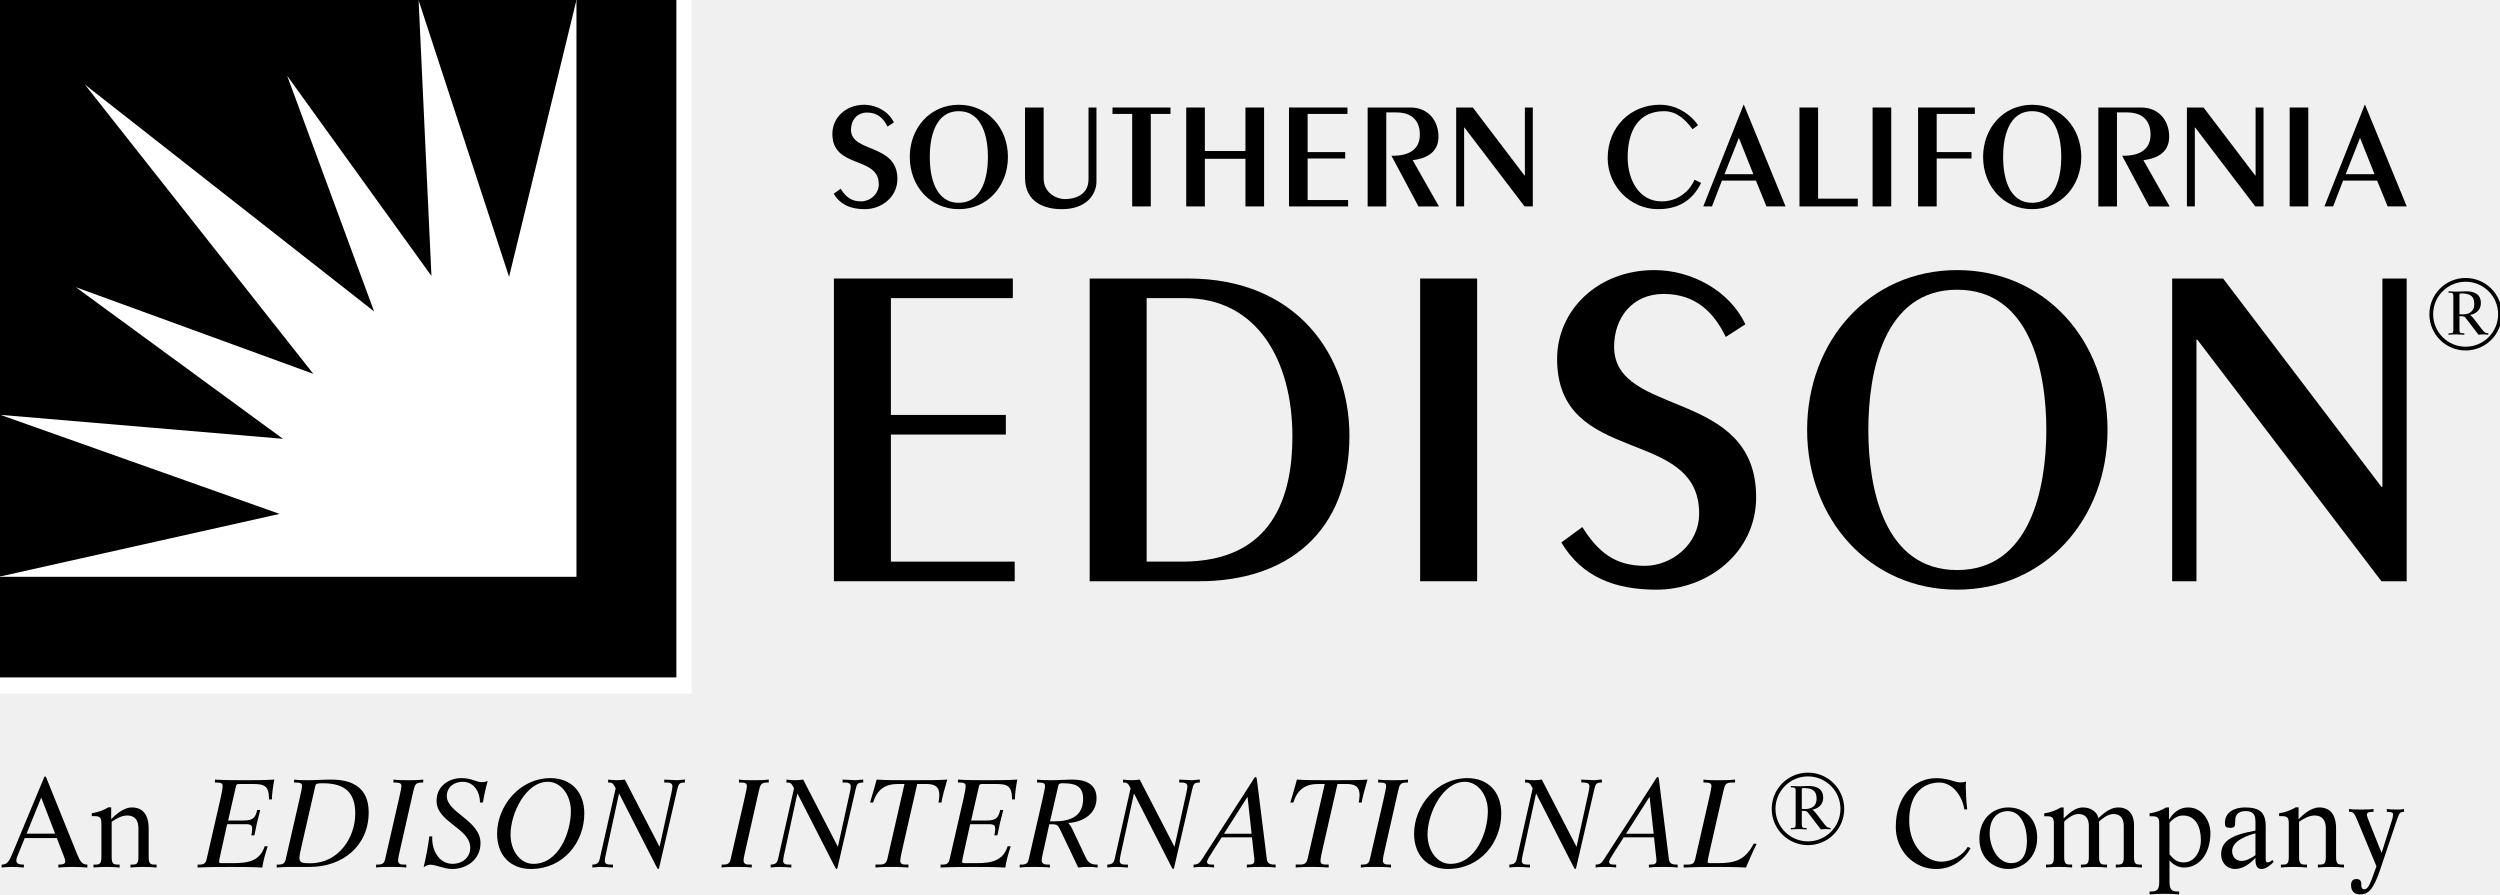
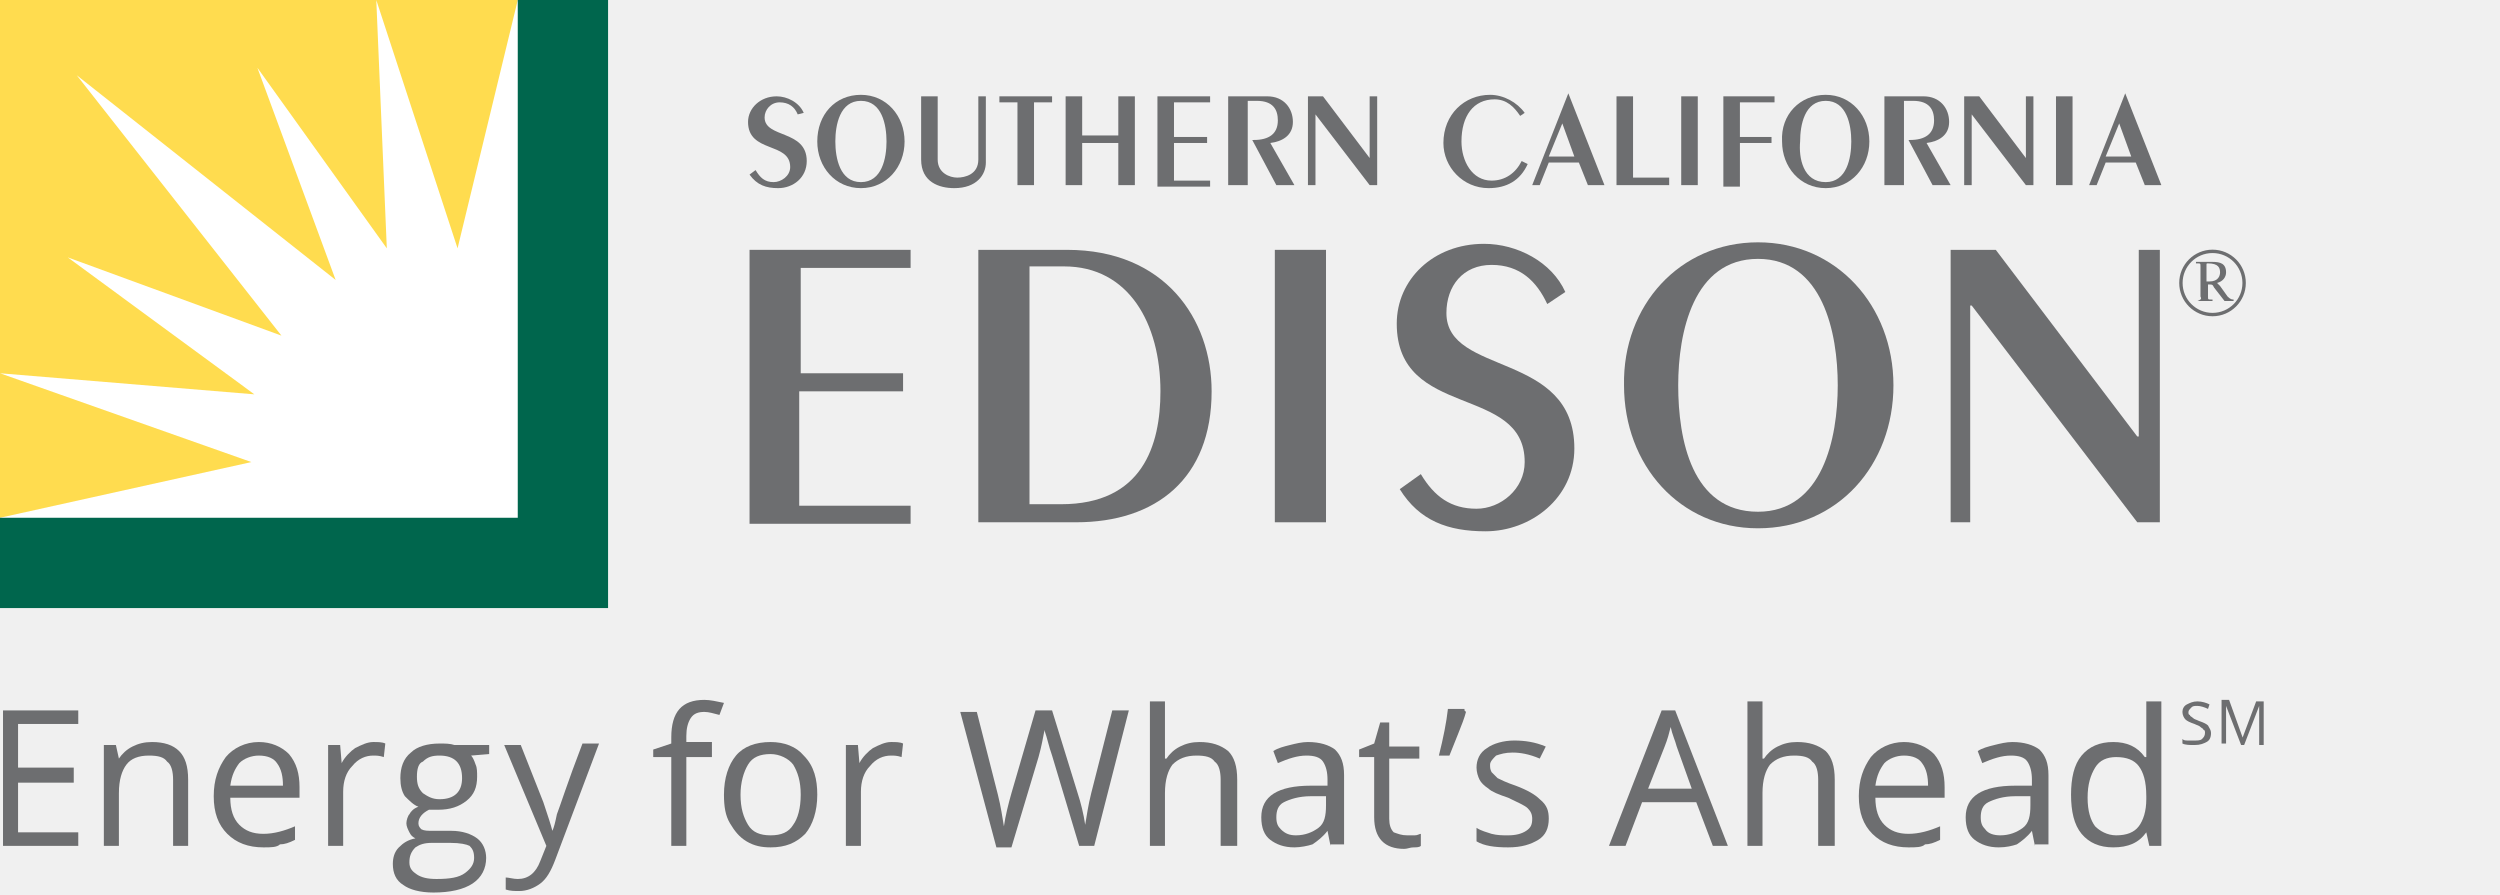
- <svg xmlns="http://www.w3.org/2000/svg" version="1.1" id="Layer_1" x="0px" y="0px" width="166.069px" height="59.412px" viewBox="0 0 166.069 59.412" enable-background="new 0 0 166.069 59.412" xml:space="preserve">
-   <rect x="-0.982" y="-1.086" fill="#FFFFFF" width="46.924" height="47.167" />
+ <svg xmlns="http://www.w3.org/2000/svg" version="1.1" id="Layer_1" x="0px" y="0px" viewBox="0 0 166.1 59.4" style="enable-background:new 0 0 166.1 59.4;" xml:space="preserve">
+   <style type="text/css">
+ 	.st0{fill:#FFFFFF;}
+ 	.st1{fill:#FFDC4F;}
+ 	.st2{fill:#00664D;}
+ 	.st3{fill:none;stroke:#6D6E70;stroke-width:0.225;}
+ 	.st4{fill:#6D6E70;}
+ </style>
+   <rect x="0.1" y="0.1" class="st0" width="40.1" height="40.1" />
+   <g>
+     <polygon class="st1" points="0,34.4 0,34.4 16.7,30.7 0,24.8 16.9,26.2 4.5,17.1 18.7,22.3 5.1,5 22.3,18.6 17.1,4.5 25.7,16.5    25,0 30.4,16.5 34.4,0 0,0  " />
+     <polygon class="st2" points="34.4,0 34.4,34.4 0,34.4 0,40.4 40.4,40.4 40.4,0  " />
+   </g>
  <g>
    <g>
-       <rect fill="#FFFFFF" width="44.93" height="44.976" />
      <g>
-         <polygon fill="#000000" points="0.027,27.558 18.795,29.149 5.035,19.077 20.813,24.833 5.64,5.618 24.849,20.686 19.077,5.035      28.66,18.332 27.807,0.021 33.816,18.388 38.293,0 0,0 0,38.293 0.016,38.293 18.571,34.137    " />
-         <polygon fill="#000000" points="0,38.316 38.293,38.316 38.293,0 44.93,0 44.93,44.999 0,44.999    " />
+         <circle class="st3" cx="147" cy="18.8" r="2.1" />
+         <path class="st4" d="M146.6,17.6c0-0.1,0-0.1,0.1-0.1c0.7,0,0.8,0.3,0.8,0.6c0,0.2-0.1,0.6-0.7,0.6c-0.1,0-0.1,0-0.2,0V17.6z      M146,20c0.2,0,0.3,0,0.5,0c0.1,0,0.3,0,0.5,0v-0.1h-0.1c-0.2,0-0.2,0-0.2-0.2v-0.8c0.3,0,0.3,0,0.4,0.2l0.7,0.9     c0.1,0,0.2,0,0.3,0c0.1,0,0.2,0,0.3,0v-0.1c-0.1,0-0.2,0-0.4-0.2l-0.5-0.7c-0.1-0.1-0.2-0.2-0.2-0.2c0.4-0.1,0.6-0.4,0.6-0.7     c0-0.6-0.4-0.7-0.9-0.7c-0.2,0-0.3,0-0.6,0c-0.2,0-0.3,0-0.5,0v0.1h0.1c0.2,0,0.2,0,0.2,0.2v2C146.3,19.9,146.2,19.9,146,20     L146,20L146,20z" />
      </g>
    </g>
    <g>
      <g>
-         <path fill="#000000" d="M0.11,57.433c0.406,0,0.512-0.251,0.763-0.852l2.044-4.907c0.024-0.058,0.041-0.098,0.081-0.098     c0.033,0,0.056,0.032,0.081,0.098l2.044,5.069c0.219,0.527,0.349,0.689,0.681,0.689v0.195c-0.324-0.024-0.649-0.04-0.981-0.04     c-0.317,0-0.633,0.016-0.95,0.04v-0.195c0.171,0,0.463,0,0.463-0.203c0-0.12-0.073-0.299-0.13-0.445l-0.431-1.112H1.643     L1.18,56.809c-0.064,0.154-0.098,0.267-0.098,0.34c0,0.276,0.285,0.284,0.504,0.284v0.195c-0.267-0.024-0.535-0.04-0.803-0.04     c-0.228,0-0.446,0.016-0.673,0.04V57.433z M2.738,52.979l-0.973,2.401h1.898L2.738,52.979z" />
-         <path fill="#000000" d="M6.209,57.433h0.146c0.275,0,0.381-0.081,0.381-0.502v-2.183c0-0.405-0.057-0.535-0.47-0.535H6.096     v-0.195c0.398-0.049,0.779-0.195,1.104-0.39h0.186v0.778h0.016c0.211-0.234,0.795-0.77,1.347-0.77     c0.698,0,1.127,0.43,1.127,1.411v1.883c0,0.421,0.105,0.502,0.381,0.502h0.146v0.195c-0.243-0.024-0.558-0.04-0.867-0.04     c-0.309,0-0.625,0.016-0.868,0.04v-0.195h0.146c0.275,0,0.381-0.081,0.381-0.502v-1.915c0-0.503-0.218-0.844-0.738-0.844     c-0.381,0-0.737,0.21-1.038,0.413v2.346c0,0.421,0.106,0.502,0.382,0.502h0.146v0.195c-0.243-0.024-0.56-0.04-0.867-0.04     c-0.309,0-0.625,0.016-0.869,0.04V57.433z" />
-         <path fill="#000000" d="M14.643,53.069c0.106-0.488,0.146-0.698,0.146-0.869c0-0.138-0.088-0.219-0.373-0.219h-0.138v-0.195     c0.625,0.041,1.29,0.041,1.963,0.041c0.666,0,1.331,0,1.979-0.041c-0.081,0.414-0.17,1.063-0.154,1.314h-0.195     c0-0.94-0.34-1.021-1.12-1.021h-0.868c-0.122,0-0.178,0.032-0.202,0.121l-0.527,2.304h1.03c0.649,0,0.787-0.21,0.901-0.697h0.202     c-0.356,1.452-0.089,0.268-0.389,1.68h-0.203c0.024-0.105,0.057-0.301,0.057-0.422c0-0.146-0.008-0.316-0.373-0.316h-1.29     l-0.382,1.719c-0.024,0.114-0.154,0.667-0.154,0.771c0,0.081,0.057,0.098,0.163,0.098h0.421c0.958,0,2.077,0.064,2.442-1.12     h0.203c-0.154,0.454-0.324,1.096-0.357,1.412c-0.706-0.04-1.412-0.04-2.117-0.04c-0.698,0-1.403,0-2.182,0.04v-0.195h0.104     c0.341,0,0.439-0.097,0.504-0.396L14.643,53.069z" />
-         <path fill="#000000" d="M19.899,53.069c0.114-0.488,0.163-0.747,0.163-0.869c0-0.138-0.089-0.219-0.39-0.219h-0.137v-0.195     c0.316,0.041,0.625,0.041,0.94,0.041c0.512,0,1.022-0.041,1.534-0.041c1.452,0,2.482,0.577,2.482,2.175     c0,2.239-1.744,3.627-3.91,3.627h-1.347c-0.275,0-0.576,0.016-0.852,0.04v-0.195h0.105c0.341,0,0.438-0.097,0.503-0.396     L19.899,53.069z M20.062,56.07c-0.122,0.552-0.17,0.738-0.17,0.933c0,0.324,0.235,0.341,0.722,0.341     c1.898,0,2.985-1.728,2.985-3.294c0-1.403-0.682-2.02-2.158-2.02c-0.397,0-0.462,0.032-0.495,0.179L20.062,56.07z" />
-         <path fill="#000000" d="M26.615,56.272c-0.065,0.292-0.17,0.706-0.17,0.885c0,0.268,0.219,0.275,0.413,0.275h0.13v0.195     c-0.348-0.04-0.706-0.04-1.055-0.04c-0.316,0-0.64,0-0.949,0.04v-0.195h0.105c0.34,0,0.438-0.097,0.503-0.396l0.909-3.967     c0.114-0.488,0.163-0.747,0.163-0.869c0-0.138-0.089-0.219-0.39-0.219h-0.138v-0.195c0.325,0.041,0.665,0.041,0.998,0.041     c0.324,0,0.657,0,0.981-0.041v0.195h-0.081c-0.414,0-0.479,0.13-0.576,0.567L26.615,56.272z" />
-         <path fill="#000000" d="M30.653,51.689c0.317,0,0.568,0.058,0.787,0.13c0.219,0.073,0.397,0.138,0.552,0.138     c0.138,0,0.275-0.024,0.406-0.081c-0.115,0.397-0.268,1.055-0.317,1.436h-0.195c0-0.697-0.398-1.379-1.151-1.379     c-0.552,0-1.055,0.333-1.055,0.949c0,1.104,2.239,1.622,2.239,3.123c0,1.111-0.94,1.72-1.882,1.72     c-0.292,0-0.56-0.081-0.795-0.146c-0.243-0.064-0.454-0.138-0.649-0.138c-0.162,0-0.316,0.064-0.454,0.17     c0.146-0.6,0.301-1.403,0.381-2.052h0.195c-0.057,0.867,0.414,1.825,1.363,1.825c0.6,0,1.16-0.406,1.16-1.063     c0-1.322-2.238-1.679-2.238-3.123C28.999,52.241,29.785,51.689,30.653,51.689z" />
-         <path fill="#000000" d="M36.566,51.689c1.378,0,2.248,0.925,2.248,2.345c0,1.922-1.388,3.69-3.545,3.69     c-1.379,0-2.248-0.924-2.248-2.344C33.021,53.556,34.506,51.689,36.566,51.689z M35.43,57.385c1.695,0,2.492-2.102,2.492-3.505     c0-1.071-0.657-1.947-1.534-1.947c-1.46,0-2.474,2.093-2.474,3.505C33.914,56.508,34.553,57.385,35.43,57.385z" />
-         <path fill="#000000" d="M43.802,56.232h0.015l0.795-3.618c0.016-0.09,0.057-0.268,0.057-0.39c0-0.243-0.292-0.243-0.43-0.243     h-0.114v-0.195c0.268,0,0.625,0.041,0.812,0.041c0.186,0,0.373-0.041,0.56-0.041v0.195c-0.398,0-0.421,0.098-0.52,0.504     l-1.192,5.158c-0.008,0.032-0.015,0.081-0.064,0.081c-0.033,0-0.073-0.064-0.163-0.243l-2.425-4.754h-0.017l-0.883,4.073     c-0.017,0.089-0.057,0.267-0.057,0.389c0,0.243,0.235,0.243,0.43,0.243h0.114v0.195c-0.267-0.017-0.543-0.04-0.812-0.04     c-0.186,0-0.373,0.023-0.56,0.04v-0.195c0.446,0,0.462-0.26,0.519-0.502l1.031-4.567c-0.187-0.382-0.267-0.382-0.502-0.382     v-0.195c0.21,0.024,0.389,0.041,0.583,0.041c0.186,0,0.34-0.017,0.527-0.041L43.802,56.232z" />
-         <path fill="#000000" d="M49.565,56.272c-0.065,0.292-0.171,0.706-0.171,0.885c0,0.268,0.219,0.275,0.415,0.275h0.13v0.195     c-0.349-0.04-0.707-0.04-1.055-0.04c-0.316,0-0.641,0-0.95,0.04v-0.195h0.107c0.34,0,0.437-0.097,0.502-0.396l0.908-3.967     c0.114-0.488,0.162-0.747,0.162-0.869c0-0.138-0.089-0.219-0.39-0.219h-0.137v-0.195c0.324,0.041,0.665,0.041,0.997,0.041     c0.325,0,0.657,0,0.982-0.041v0.195h-0.081c-0.415,0-0.479,0.13-0.576,0.567L49.565,56.272z" />
-         <path fill="#000000" d="M55.649,56.232h0.015l0.795-3.618c0.016-0.09,0.057-0.268,0.057-0.39c0-0.243-0.292-0.243-0.43-0.243     h-0.114v-0.195c0.267,0,0.625,0.041,0.811,0.041c0.188,0,0.374-0.041,0.561-0.041v0.195c-0.397,0-0.421,0.098-0.519,0.504     l-1.193,5.158c-0.007,0.032-0.016,0.081-0.064,0.081c-0.033,0-0.073-0.064-0.162-0.243l-2.426-4.754h-0.017l-0.883,4.073     c-0.017,0.089-0.057,0.267-0.057,0.389c0,0.243,0.236,0.243,0.431,0.243h0.113v0.195c-0.267-0.017-0.543-0.04-0.811-0.04     c-0.188,0-0.374,0.023-0.561,0.04v-0.195c0.446,0,0.463-0.26,0.519-0.502l1.031-4.567c-0.186-0.382-0.267-0.382-0.504-0.382     v-0.195c0.212,0.024,0.39,0.041,0.585,0.041c0.186,0,0.34-0.017,0.527-0.041L55.649,56.232z" />
-         <path fill="#000000" d="M60.083,52.079h-0.438c-0.828,0-1.379,0.348-1.646,1.232h-0.203c0.154-0.511,0.316-1.062,0.438-1.525     c0.576,0.041,1.242,0.041,2.224,0.041c1.144,0,1.971,0,2.466-0.041c-0.138,0.463-0.381,1.347-0.381,1.525h-0.203     c0.024-0.13,0.057-0.315,0.057-0.47c0-0.682-0.397-0.763-0.941-0.763h-0.527l-0.957,4.193c-0.065,0.292-0.17,0.73-0.17,0.909     c0,0.243,0.203,0.251,0.413,0.251h0.13v0.195c-0.373-0.024-0.706-0.04-1.054-0.04c-0.317,0-0.689,0-1.135,0.04v-0.195h0.292     c0.301,0,0.438-0.097,0.502-0.396L60.083,52.079z" />
-         <path fill="#000000" d="M64,53.069c0.106-0.488,0.146-0.698,0.146-0.869c0-0.138-0.089-0.219-0.374-0.219h-0.137v-0.195     c0.625,0.041,1.289,0.041,1.962,0.041c0.667,0,1.331,0,1.979-0.041c-0.08,0.414-0.169,1.063-0.153,1.314h-0.195     c0-0.94-0.34-1.021-1.119-1.021h-0.869c-0.122,0-0.178,0.032-0.202,0.121l-0.528,2.304h1.031c0.649,0,0.786-0.21,0.9-0.697h0.203     c-0.356,1.452-0.089,0.268-0.39,1.68h-0.202c0.024-0.105,0.057-0.301,0.057-0.422c0-0.146-0.008-0.316-0.373-0.316h-1.291     l-0.381,1.719c-0.024,0.114-0.154,0.667-0.154,0.771c0,0.081,0.057,0.098,0.162,0.098h0.422c0.958,0,2.077,0.064,2.442-1.12     h0.202c-0.153,0.454-0.324,1.096-0.356,1.412c-0.706-0.04-1.412-0.04-2.118-0.04c-0.698,0-1.404,0-2.183,0.04v-0.195h0.105     c0.34,0,0.438-0.097,0.504-0.396L64,53.069z" />
-         <path fill="#000000" d="M69.256,53.069c0.114-0.488,0.162-0.747,0.162-0.869c0-0.138-0.088-0.219-0.389-0.219h-0.138v-0.195     c0.317,0.041,0.625,0.041,0.941,0.041c0.479,0,0.958-0.041,1.436-0.041c0.827,0,1.573,0.293,1.573,1.226     c0,1.111-0.981,1.606-1.866,1.654v0.017c0.081,0.09,0.179,0.219,0.244,0.365l0.828,1.753c0.154,0.333,0.284,0.632,0.778,0.632     h0.089v0.195c-0.211-0.033-0.43-0.04-0.657-0.04c-0.22,0-0.421,0.007-0.633,0.04l-1.217-2.548     c-0.114-0.234-0.203-0.324-0.462-0.324h-0.244l-0.333,1.517c-0.065,0.292-0.17,0.706-0.17,0.885c0,0.268,0.284,0.275,0.414,0.275     h0.13v0.195c-0.35-0.04-0.706-0.04-1.055-0.04c-0.316,0-0.64,0-0.949,0.04v-0.195h0.105c0.341,0,0.439-0.097,0.503-0.396     L69.256,53.069z M69.75,54.561h0.259c1.039,0,1.94-0.291,1.94-1.5c0-0.893-0.593-1.03-1.331-1.03c-0.138,0-0.276,0-0.309,0.13     L69.75,54.561z" />
-         <path fill="#000000" d="M78.007,56.232h0.016l0.796-3.618c0.015-0.09,0.057-0.268,0.057-0.39c0-0.243-0.292-0.243-0.431-0.243     h-0.114v-0.195c0.268,0,0.625,0.041,0.812,0.041c0.186,0,0.373-0.041,0.56-0.041v0.195c-0.398,0-0.422,0.098-0.519,0.504     l-1.192,5.158c-0.009,0.032-0.017,0.081-0.066,0.081c-0.031,0-0.073-0.064-0.162-0.243l-2.425-4.754h-0.017l-0.885,4.073     c-0.016,0.089-0.057,0.267-0.057,0.389c0,0.243,0.236,0.243,0.43,0.243h0.115v0.195c-0.268-0.017-0.544-0.04-0.812-0.04     c-0.186,0-0.373,0.023-0.559,0.04v-0.195c0.446,0,0.462-0.26,0.519-0.502l1.03-4.567c-0.187-0.382-0.268-0.382-0.503-0.382     v-0.195c0.21,0.024,0.389,0.041,0.584,0.041c0.187,0,0.34-0.017,0.527-0.041L78.007,56.232z" />
-         <path fill="#000000" d="M84.154,57.085c0.049,0.348,0.324,0.348,0.584,0.348v0.195c-0.317-0.04-0.649-0.04-0.973-0.04     c-0.317,0-0.633,0-0.941,0.04v-0.195c0.292,0,0.502,0,0.502-0.26c0-0.13-0.016-0.252-0.032-0.364l-0.129-1.186h-2.012     l-0.569,0.885c-0.21,0.333-0.404,0.633-0.404,0.738c0,0.162,0.153,0.187,0.339,0.187h0.13v0.195     c-0.251-0.04-0.511-0.04-0.762-0.04c-0.203,0-0.406,0-0.601,0.04v-0.195c0.325,0,0.414-0.138,0.577-0.382l3.211-4.98     c0.228-0.356,0.26-0.454,0.333-0.454c0.089,0,0.073,0.187,0.114,0.397L84.154,57.085z M82.873,52.947h-0.016l-1.55,2.434h1.834     L82.873,52.947z" />
-         <path fill="#000000" d="M88,52.079h-0.438c-0.828,0-1.379,0.348-1.647,1.232h-0.203c0.155-0.511,0.317-1.062,0.439-1.525     c0.575,0.041,1.241,0.041,2.222,0.041c1.144,0,1.971,0,2.466-0.041c-0.138,0.463-0.381,1.347-0.381,1.525h-0.203     c0.024-0.13,0.058-0.315,0.058-0.47c0-0.682-0.398-0.763-0.942-0.763h-0.526l-0.958,4.193c-0.065,0.292-0.171,0.73-0.171,0.909     c0,0.243,0.203,0.251,0.415,0.251h0.13v0.195c-0.374-0.024-0.707-0.04-1.055-0.04c-0.316,0-0.689,0-1.136,0.04v-0.195h0.292     c0.3,0,0.438-0.097,0.502-0.396L88,52.079z" />
-         <path fill="#000000" d="M92.029,56.272c-0.065,0.292-0.169,0.706-0.169,0.885c0,0.268,0.218,0.275,0.412,0.275h0.131v0.195     c-0.35-0.04-0.707-0.04-1.056-0.04c-0.316,0-0.641,0-0.949,0.04v-0.195h0.106c0.34,0,0.437-0.097,0.502-0.396l0.908-3.967     c0.114-0.488,0.163-0.747,0.163-0.869c0-0.138-0.089-0.219-0.39-0.219h-0.138v-0.195c0.324,0.041,0.665,0.041,0.997,0.041     c0.326,0,0.658,0,0.982-0.041v0.195h-0.081c-0.413,0-0.479,0.13-0.575,0.567L92.029,56.272z" />
-         <path fill="#000000" d="M97.479,51.689c1.379,0,2.247,0.925,2.247,2.345c0,1.922-1.388,3.69-3.546,3.69     c-1.377,0-2.246-0.924-2.246-2.344C93.935,53.556,95.419,51.689,97.479,51.689z M96.345,57.385c1.693,0,2.49-2.102,2.49-3.505     c0-1.071-0.658-1.947-1.533-1.947c-1.461,0-2.475,2.093-2.475,3.505C94.827,56.508,95.468,57.385,96.345,57.385z" />
-         <path fill="#000000" d="M104.714,56.232h0.017l0.796-3.618c0.016-0.09,0.057-0.268,0.057-0.39c0-0.243-0.293-0.243-0.432-0.243     h-0.112v-0.195c0.268,0,0.625,0.041,0.812,0.041c0.186,0,0.372-0.041,0.559-0.041v0.195c-0.396,0-0.422,0.098-0.518,0.504     l-1.193,5.158c-0.008,0.032-0.016,0.081-0.064,0.081c-0.032,0-0.074-0.064-0.162-0.243l-2.426-4.754h-0.016l-0.885,4.073     c-0.018,0.089-0.059,0.267-0.059,0.389c0,0.243,0.236,0.243,0.432,0.243h0.113v0.195c-0.268-0.017-0.545-0.04-0.812-0.04     c-0.186,0-0.372,0.023-0.56,0.04v-0.195c0.447,0,0.463-0.26,0.52-0.502l1.031-4.567c-0.188-0.382-0.27-0.382-0.504-0.382v-0.195     c0.211,0.024,0.389,0.041,0.584,0.041c0.186,0,0.341-0.017,0.527-0.041L104.714,56.232z" />
-         <path fill="#000000" d="M110.862,57.085c0.049,0.348,0.324,0.348,0.582,0.348v0.195c-0.315-0.04-0.647-0.04-0.973-0.04     c-0.315,0-0.633,0-0.94,0.04v-0.195c0.292,0,0.503,0,0.503-0.26c0-0.13-0.016-0.252-0.033-0.364l-0.129-1.186h-2.012     l-0.568,0.885c-0.21,0.333-0.405,0.633-0.405,0.738c0,0.162,0.154,0.187,0.341,0.187h0.129v0.195     c-0.25-0.04-0.51-0.04-0.762-0.04c-0.203,0-0.406,0-0.601,0.04v-0.195c0.325,0,0.413-0.138,0.575-0.382l3.213-4.98     c0.228-0.356,0.26-0.454,0.333-0.454c0.089,0,0.073,0.187,0.112,0.397L110.862,57.085z M109.58,52.947h-0.017l-1.549,2.434h1.834     L109.58,52.947z" />
-         <path fill="#000000" d="M113.587,56.467c-0.024,0.114-0.154,0.667-0.154,0.771c0,0.081,0.057,0.098,0.162,0.098h0.512     c1.119,0,1.809-0.179,2.385-1.29h0.202c-0.251,0.503-0.478,1.029-0.714,1.582c-0.527-0.033-1.354-0.04-1.922-0.04     c-1.006,0-1.525,0.007-2.215,0.04v-0.195h0.268c0.341,0,0.438-0.097,0.504-0.396l0.908-3.967     c0.113-0.488,0.162-0.747,0.162-0.869c0-0.138-0.09-0.219-0.389-0.219h-0.139v-0.195c0.324,0.041,0.664,0.041,0.997,0.041     c0.325,0,0.657,0,1.103-0.041v0.195h-0.201c-0.414,0-0.479,0.13-0.576,0.567L113.587,56.467z" />
-         <path fill="#000000" d="M130.483,53.767c-0.121-0.885-0.787-1.785-1.646-1.785c-1.07,0-2.013,0.706-2.013,2.539     c0,1.712,1.137,2.718,2.126,2.718c0.746,0,1.469-0.454,1.761-0.981l0.195,0.081c-0.455,0.811-1.266,1.387-2.296,1.387     c-1.469,0-2.678-1.209-2.678-2.782c0-2.061,1.217-3.253,2.701-3.253c0.283,0,0.527,0.04,0.755,0.089     c0.356,0.09,0.633,0.195,0.819,0.195c0.162,0,0.309-0.025,0.397-0.058c0,0.073-0.024,0.146-0.024,0.276     c0,0.228,0.033,1.128,0.098,1.574H130.483z" />
-         <path fill="#000000" d="M131.487,55.704c0-1.306,0.894-2.067,1.924-2.067c0.891,0,1.914,0.584,1.914,2.02     c0,1.307-0.958,2.068-1.914,2.068C132.559,57.725,131.487,57.141,131.487,55.704z M133.605,57.336     c0.373,0,1.038-0.146,1.038-1.476c0-1.015-0.406-1.98-1.281-1.98c-0.301,0-1.193,0.146-1.193,1.477     C132.169,56.192,132.656,57.336,133.605,57.336z" />
-         <path fill="#000000" d="M135.907,57.433h0.146c0.275,0,0.381-0.081,0.381-0.502v-2.175c0-0.406-0.057-0.535-0.471-0.535h-0.17     v-0.195c0.397-0.049,0.779-0.194,1.104-0.389h0.187v0.713h0.016c0.405-0.389,0.78-0.713,1.259-0.713     c0.51,0,0.933,0.267,1.038,0.713c0.453-0.438,0.852-0.713,1.313-0.713c0.803,0,1.047,0.616,1.047,1.136v2.158     c0,0.421,0.105,0.502,0.381,0.502h0.146v0.195c-0.244-0.024-0.561-0.04-0.868-0.04s-0.625,0.016-0.868,0.04v-0.195h0.146     c0.275,0,0.382-0.081,0.382-0.502v-2.045c0-0.243-0.033-0.812-0.697-0.812c-0.391,0-0.795,0.366-0.941,0.495v2.361     c0,0.421,0.105,0.502,0.381,0.502h0.146v0.195c-0.244-0.024-0.561-0.04-0.867-0.04c-0.31,0-0.626,0.016-0.869,0.04v-0.195h0.146     c0.276,0,0.382-0.081,0.382-0.502v-2.045c0-0.243-0.033-0.812-0.697-0.812c-0.39,0-0.795,0.366-0.941,0.495v2.361     c0,0.421,0.105,0.502,0.381,0.502h0.146v0.195c-0.244-0.024-0.56-0.04-0.868-0.04c-0.308,0-0.624,0.016-0.868,0.04V57.433z" />
-         <path fill="#000000" d="M142.793,59.218h0.161c0.422,0,0.479-0.276,0.479-0.666v-3.796c0-0.406-0.058-0.535-0.472-0.535h-0.169     v-0.195c0.397-0.049,0.778-0.194,1.103-0.389h0.188v0.794h0.016c0.26-0.454,0.682-0.794,1.25-0.794     c0.98,0,1.484,0.94,1.484,1.695c0,1.347-0.715,2.296-1.753,2.296c-0.438,0-0.778-0.252-0.95-0.455h-0.015v1.379     c0,0.39,0.058,0.666,0.479,0.666h0.162v0.194c-0.309-0.024-0.648-0.04-0.981-0.04c-0.332,0-0.674,0.016-0.981,0.04V59.218z      M144.115,56.76c0.3,0.35,0.526,0.527,0.94,0.527c0.755,0,1.144-0.763,1.144-1.469c0-0.917-0.356-1.646-1.192-1.646     c-0.333,0-0.64,0.186-0.892,0.486V56.76z" />
-         <path fill="#000000" d="M149.825,54.594c0-0.536-0.203-0.714-0.657-0.714c-0.364,0-0.689,0.138-0.689,0.624     c0,0.373,0,0.487-0.333,0.487c-0.316,0-0.349-0.105-0.349-0.333c0-0.722,0.649-1.021,1.322-1.021c0.965,0,1.386,0.3,1.386,1.257     v2.109c0,0.162,0.01,0.284,0.123,0.284c0.114,0,0.227-0.073,0.324-0.163l0.082,0.13c-0.195,0.203-0.504,0.471-0.811,0.471     c-0.334,0-0.398-0.349-0.398-0.56v-0.178c-0.365,0.381-0.812,0.737-1.355,0.737c-0.535,0-0.925-0.413-0.925-0.965     c0-0.877,0.665-1.298,2.28-1.582V54.594z M149.825,55.356c-0.52,0.138-1.55,0.479-1.55,1.184c0,0.356,0.243,0.649,0.608,0.649     c0.357,0,0.665-0.195,0.941-0.381V55.356z" />
-         <path fill="#000000" d="M151.511,57.433h0.146c0.276,0,0.382-0.081,0.382-0.502v-2.183c0-0.405-0.057-0.535-0.47-0.535h-0.171     v-0.195c0.397-0.049,0.778-0.195,1.103-0.39h0.188v0.778h0.016c0.211-0.234,0.795-0.77,1.348-0.77     c0.697,0,1.127,0.43,1.127,1.411v1.883c0,0.421,0.105,0.502,0.381,0.502h0.146v0.195c-0.243-0.024-0.561-0.04-0.869-0.04     c-0.308,0-0.625,0.016-0.867,0.04v-0.195h0.146c0.275,0,0.381-0.081,0.381-0.502v-1.915c0-0.503-0.22-0.844-0.737-0.844     c-0.382,0-0.739,0.21-1.039,0.413v2.346c0,0.421,0.105,0.502,0.381,0.502h0.146v0.195c-0.243-0.024-0.559-0.04-0.867-0.04     s-0.625,0.016-0.869,0.04V57.433z" />
-         <path fill="#000000" d="M156.638,54.602c-0.26-0.616-0.293-0.674-0.6-0.674v-0.193c0.275,0.048,0.551,0.039,0.827,0.039     c0.267,0,0.535,0.009,0.802-0.039v0.193c-0.178,0-0.438,0-0.438,0.179c0,0.098,0.04,0.219,0.211,0.642l0.754,1.89h0.018     l0.664-2.102c0.073-0.227,0.09-0.364,0.09-0.453c0-0.155-0.276-0.155-0.414-0.155v-0.193c0.211,0.039,0.422,0.039,0.633,0.039     c0.171,0,0.35,0.009,0.512-0.039v0.193c-0.252,0-0.309,0.049-0.463,0.495l-1.119,3.326c-0.463,1.371-0.803,1.663-1.347,1.663     c-0.39,0-0.593-0.243-0.593-0.608c0-0.26,0.105-0.414,0.357-0.414c0.325,0,0.325,0.235,0.325,0.414     c0,0.219,0.105,0.268,0.186,0.268c0.154,0,0.3-0.089,0.544-0.771l0.275-0.755L156.638,54.602z" />
        <g>
-           <circle fill="none" stroke="#000000" stroke-width="0.25" cx="120.099" cy="53.732" r="2.283" />
-           <path fill="#000000" d="M119.689,52.447c0-0.088,0.021-0.097,0.148-0.097c0.747,0,0.835,0.366,0.835,0.721      c0,0.258-0.107,0.672-0.795,0.672c-0.068,0-0.137-0.004-0.188-0.008V52.447z M118.962,55.095      c0.18-0.012,0.367-0.021,0.539-0.021c0.141,0,0.328,0.01,0.509,0.021V55h-0.097c-0.18,0-0.224-0.041-0.224-0.249v-0.889      c0.331,0,0.339,0.024,0.487,0.216l0.778,1.017c0.104-0.012,0.212-0.021,0.319-0.021c0.112,0,0.221,0.01,0.328,0.021V55      c-0.16-0.013-0.239-0.028-0.399-0.237l-0.569-0.74c-0.089-0.111-0.172-0.188-0.236-0.239c0.479-0.101,0.713-0.415,0.713-0.788      c0-0.624-0.473-0.786-0.997-0.786c-0.185,0-0.368,0.022-0.612,0.022c-0.172,0-0.359-0.011-0.539-0.022v0.097h0.096      c0.18,0,0.224,0.039,0.224,0.248v2.197c0,0.208-0.044,0.249-0.224,0.249h-0.096V55.095z" />
+           <path class="st4" d="M49.8,34.7V16.6h10.7v1.2h-7.3v7H60v1.2h-6.9v7.6h7.4v1.2H49.8z" />
+           <path class="st4" d="M65,16.6h5.9c6.5,0,9.6,4.6,9.6,9.4c0,5.8-3.7,8.7-9,8.7H65V16.6z M68.4,33.5h2.1c5.4,0,6.6-3.9,6.6-7.5      c0-4.5-2.1-8.3-6.4-8.3h-2.3V33.5z" />
+           <path class="st4" d="M84.7,34.7V16.6h3.4v18.1H84.7z" />
+           <path class="st4" d="M94.4,31.5c0.9,1.5,2,2.3,3.7,2.3c1.6,0,3.2-1.3,3.2-3.1c0-5.2-8.5-2.8-8.5-9.2c0-2.9,2.4-5.3,5.8-5.3      c2.2,0,4.5,1.2,5.4,3.2l-1.2,0.8c-0.7-1.5-1.8-2.6-3.7-2.6c-1.9,0-3,1.4-3,3.2c0,4.2,8.5,2.5,8.5,9c0,3.3-2.9,5.5-5.9,5.5      c-2.5,0-4.4-0.7-5.7-2.8L94.4,31.5z" />
+           <path class="st4" d="M116.8,16.1c5.2,0,9,4.2,9,9.5c0,5.3-3.7,9.5-9,9.5c-5.2,0-8.9-4.2-8.9-9.5      C107.8,20.3,111.6,16.1,116.8,16.1z M116.8,34c4.3,0,5.3-4.9,5.3-8.4c0-3.5-1-8.4-5.3-8.4c-4.3,0-5.3,4.9-5.3,8.4      C111.5,29.2,112.4,34,116.8,34z" />
+           <path class="st4" d="M129.6,34.7V16.6h3l9.4,12.4h0.1V16.6h1.4v18.1h-1.5l-11-14.4h-0.1v14.4H129.6z" />
        </g>
        <g>
-           <circle fill="none" stroke="#000000" stroke-width="0.25" cx="163.786" cy="20.873" r="2.283" />
-           <path fill="#000000" d="M163.376,19.588c0-0.088,0.021-0.097,0.148-0.097c0.748,0,0.836,0.366,0.836,0.721      c0,0.258-0.107,0.672-0.795,0.672c-0.068,0-0.137-0.004-0.189-0.008V19.588z M162.649,22.235      c0.179-0.012,0.366-0.021,0.538-0.021c0.141,0,0.328,0.01,0.509,0.021v-0.095H163.6c-0.18,0-0.224-0.041-0.224-0.249v-0.889      c0.331,0,0.34,0.024,0.488,0.216l0.777,1.017c0.104-0.012,0.212-0.021,0.32-0.021c0.112,0,0.221,0.01,0.328,0.021v-0.095      c-0.161-0.013-0.24-0.028-0.399-0.237l-0.57-0.74c-0.088-0.111-0.171-0.188-0.235-0.239c0.478-0.101,0.713-0.415,0.713-0.788      c0-0.624-0.474-0.786-0.998-0.786c-0.184,0-0.367,0.022-0.612,0.022c-0.172,0-0.359-0.011-0.538-0.022v0.097h0.096      c0.179,0,0.223,0.039,0.223,0.248v2.197c0,0.208-0.044,0.249-0.223,0.249h-0.096V22.235z" />
-         </g>
-       </g>
-       <g>
-         <g>
-           <g>
-             <path fill="#000000" d="M55.394,38.611v-20.11H67.28v1.303h-8.1v7.759h7.635v1.303H59.18v8.441h8.224v1.304H55.394z" />
-             <path fill="#000000" d="M72.384,18.501h6.548c7.262,0,10.707,5.151,10.707,10.428c0,6.424-4.127,9.682-9.993,9.682h-7.262       V18.501z M76.169,37.308h2.358c6.052,0,7.325-4.376,7.325-8.316c0-5.06-2.359-9.187-7.138-9.187h-2.545V37.308z" />
-             <path fill="#000000" d="M94.336,38.611v-20.11h3.786v20.11H94.336z" />
-             <path fill="#000000" d="M105.111,35.012c1.056,1.676,2.173,2.575,4.159,2.575c1.737,0,3.6-1.396,3.6-3.476       c0-5.835-9.435-3.072-9.435-10.272c0-3.228,2.7-5.897,6.454-5.897c2.484,0,4.997,1.367,6.053,3.6l-1.304,0.839       c-0.776-1.614-1.985-2.855-4.128-2.855c-2.078,0-3.289,1.583-3.289,3.507c0,4.717,9.435,2.73,9.435,9.993       c0,3.692-3.228,6.145-6.61,6.145c-2.731,0-4.935-0.807-6.332-3.135L105.111,35.012z" />
-             <path fill="#000000" d="M130.005,17.942c5.835,0,9.993,4.687,9.993,10.614c0,5.929-4.158,10.614-9.993,10.614       c-5.804,0-9.962-4.686-9.962-10.614C120.043,22.629,124.201,17.942,130.005,17.942z M130.005,37.867       c4.842,0,5.928-5.401,5.928-9.312s-1.086-9.31-5.928-9.31s-5.896,5.399-5.896,9.31S125.163,37.867,130.005,37.867z" />
-             <path fill="#000000" d="M144.292,38.611v-20.11h3.383l10.52,13.841h0.062V18.501h1.613v20.11h-1.676l-12.227-16.045h-0.062       v16.045H144.292z" />
-           </g>
-           <g>
-             <path fill="#000000" d="M55.84,12.536c0.345,0.548,0.71,0.842,1.359,0.842c0.568,0,1.176-0.456,1.176-1.136       c0-1.906-3.083-1.004-3.083-3.356c0-1.055,0.882-1.927,2.109-1.927c0.812,0,1.633,0.446,1.978,1.176l-0.426,0.274       c-0.253-0.527-0.649-0.933-1.349-0.933c-0.679,0-1.075,0.517-1.075,1.146c0,1.541,3.083,0.893,3.083,3.265       c0,1.207-1.055,2.007-2.16,2.007c-0.893,0-1.612-0.263-2.069-1.023L55.84,12.536z" />
-             <path fill="#000000" d="M63.688,6.959c1.907,0,3.266,1.532,3.266,3.468c0,1.937-1.358,3.467-3.266,3.467       c-1.896,0-3.254-1.53-3.254-3.467C60.433,8.491,61.792,6.959,63.688,6.959z M63.688,13.47c1.583,0,1.938-1.766,1.938-3.042       c0-1.278-0.355-3.042-1.938-3.042c-1.582,0-1.926,1.764-1.926,3.042C61.762,11.704,62.106,13.47,63.688,13.47z" />
-             <path fill="#000000" d="M69.326,7.142v4.695c0,1.015,0.893,1.389,1.399,1.389c0.578,0,1.583-0.202,1.583-1.328V7.142h0.527       v4.908c0,0.842-0.64,1.845-2.303,1.845c-1.084,0-2.443-0.415-2.443-2.088V7.142H69.326z" />
-             <path fill="#000000" d="M75.208,13.712V7.567H73.9V7.142h3.853v0.426h-1.309v6.145H75.208z" />
-             <path fill="#000000" d="M78.799,13.712v-6.57h1.237v2.89h2.697v-2.89h1.237v6.57h-1.237v-3.163h-2.697v3.163H78.799z" />
-             <path fill="#000000" d="M85.625,13.712v-6.57h3.884v0.426h-2.647v2.535h2.495v0.426h-2.495v2.759h2.688v0.425H85.625z" />
-             <path fill="#000000" d="M90.85,13.712v-6.57h2.839c1.195,0,1.865,0.883,1.865,1.937c0,1.004-0.729,1.44-1.713,1.562       l1.744,3.072h-1.359l-1.795-3.366h0.082c1.095,0,1.805-0.425,1.805-1.409c0-0.73-0.355-1.47-1.562-1.47h-0.669v6.245H90.85z" />
-             <path fill="#000000" d="M96.731,13.712v-6.57h1.105l3.438,4.522h0.02V7.142h0.527v6.57h-0.547L97.278,8.47h-0.02v5.242H96.731z       " />
-             <path fill="#000000" d="M112.432,8.582c-0.477-0.619-1.024-1.196-1.896-1.196c-1.603,0-2.414,1.176-2.414,3.072       c0,1.48,0.75,2.92,2.262,2.92c0.974,0,1.805-0.578,2.18-1.44L113,12.15c-0.599,1.238-1.603,1.744-2.86,1.744       c-1.855,0-3.346-1.551-3.346-3.386c0-2.1,1.541-3.55,3.467-3.55c1.035,0,1.969,0.548,2.536,1.358L112.432,8.582z" />
-             <path fill="#000000" d="M118.61,13.712h-1.268l-0.699-1.714h-2.261l-0.659,1.714h-0.578l2.676-6.753h0.021L118.61,13.712z        M115.508,9.159l-0.954,2.414h1.918L115.508,9.159z" />
-             <path fill="#000000" d="M119.535,13.712v-6.57h1.236v6.054h2.638v0.517H119.535z" />
-             <path fill="#000000" d="M124.392,13.712v-6.57h1.238v6.57H124.392z" />
-             <path fill="#000000" d="M127.413,13.712v-6.57h3.771v0.426h-2.535v2.535h2.312v0.426h-2.312v3.184H127.413z" />
-             <path fill="#000000" d="M134.988,6.959c1.907,0,3.266,1.532,3.266,3.468c0,1.937-1.358,3.467-3.266,3.467       c-1.896,0-3.255-1.53-3.255-3.467C131.733,8.491,133.092,6.959,134.988,6.959z M134.988,13.47c1.582,0,1.938-1.766,1.938-3.042       c0-1.278-0.355-3.042-1.938-3.042c-1.581,0-1.927,1.764-1.927,3.042C133.062,11.704,133.407,13.47,134.988,13.47z" />
-             <path fill="#000000" d="M139.388,13.712v-6.57h2.84c1.196,0,1.865,0.883,1.865,1.937c0,1.004-0.73,1.44-1.713,1.562       l1.744,3.072h-1.359l-1.795-3.366h0.081c1.095,0,1.806-0.425,1.806-1.409c0-0.73-0.355-1.47-1.562-1.47h-0.669v6.245H139.388z" />
-             <path fill="#000000" d="M145.271,13.712v-6.57h1.105l3.438,4.522h0.02V7.142h0.527v6.57h-0.547l-3.995-5.242h-0.021v5.242       H145.271z" />
-             <path fill="#000000" d="M152.097,13.712v-6.57h1.236v6.57H152.097z" />
-             <path fill="#000000" d="M159.873,13.712h-1.267l-0.7-1.714h-2.261l-0.66,1.714h-0.578l2.678-6.753h0.02L159.873,13.712z        M156.771,9.159l-0.953,2.414h1.916L156.771,9.159z" />
-           </g>
+           <path class="st4" d="M50.2,11.3c0.3,0.5,0.6,0.8,1.2,0.8c0.5,0,1.1-0.4,1.1-1c0-1.7-2.8-0.9-2.8-3c0-0.9,0.8-1.7,1.9-1.7      c0.7,0,1.5,0.4,1.8,1.1L53,7.6c-0.2-0.5-0.6-0.8-1.2-0.8c-0.6,0-1,0.5-1,1c0,1.4,2.8,0.8,2.8,2.9c0,1.1-0.9,1.8-1.9,1.8      c-0.8,0-1.4-0.2-1.9-0.9L50.2,11.3z" />
+           <path class="st4" d="M57.2,6.3c1.7,0,2.9,1.4,2.9,3.1c0,1.7-1.2,3.1-2.9,3.1c-1.7,0-2.9-1.4-2.9-3.1C54.3,7.6,55.5,6.3,57.2,6.3      z M57.2,12.1c1.4,0,1.7-1.6,1.7-2.7c0-1.1-0.3-2.7-1.7-2.7c-1.4,0-1.7,1.6-1.7,2.7C55.5,10.5,55.8,12.1,57.2,12.1z" />
+           <path class="st4" d="M62.3,6.4v4.2c0,0.9,0.8,1.2,1.3,1.2c0.5,0,1.4-0.2,1.4-1.2V6.4h0.5v4.4c0,0.8-0.6,1.7-2.1,1.7      c-1,0-2.2-0.4-2.2-1.9V6.4H62.3z" />
+           <path class="st4" d="M67.6,12.3V6.8h-1.2V6.4h3.5v0.4h-1.2v5.5H67.6z" />
+           <path class="st4" d="M70.8,12.3V6.4h1.1V9h2.4V6.4h1.1v5.9h-1.1V9.5h-2.4v2.8H70.8z" />
+           <path class="st4" d="M76.9,12.3V6.4h3.5v0.4H78v2.3h2.2v0.4H78v2.5h2.4v0.4H76.9z" />
+           <path class="st4" d="M81.6,12.3V6.4h2.6c1.1,0,1.7,0.8,1.7,1.7c0,0.9-0.7,1.3-1.5,1.4l1.6,2.8h-1.2l-1.6-3h0.1      c1,0,1.6-0.4,1.6-1.3c0-0.7-0.3-1.3-1.4-1.3h-0.6v5.6H81.6z" />
+           <path class="st4" d="M86.9,12.3V6.4h1l3.1,4.1h0V6.4h0.5v5.9H91l-3.6-4.7h0v4.7H86.9z" />
+           <path class="st4" d="M101,7.7c-0.4-0.6-0.9-1.1-1.7-1.1c-1.4,0-2.2,1.1-2.2,2.8c0,1.3,0.7,2.6,2,2.6c0.9,0,1.6-0.5,2-1.3      l0.4,0.2c-0.5,1.1-1.4,1.6-2.6,1.6c-1.7,0-3-1.4-3-3c0-1.9,1.4-3.2,3.1-3.2c0.9,0,1.8,0.5,2.3,1.2L101,7.7z" />
+           <path class="st4" d="M106.6,12.3h-1.1l-0.6-1.5h-2l-0.6,1.5h-0.5l2.4-6.1h0L106.6,12.3z M103.8,8.2l-0.9,2.2h1.7L103.8,8.2z" />
+           <path class="st4" d="M107.4,12.3V6.4h1.1v5.4h2.4v0.5H107.4z" />
+           <path class="st4" d="M111.7,12.3V6.4h1.1v5.9H111.7z" />
+           <path class="st4" d="M114.5,12.3V6.4h3.4v0.4h-2.3v2.3h2.1v0.4h-2.1v2.9H114.5z" />
+           <path class="st4" d="M121.3,6.3c1.7,0,2.9,1.4,2.9,3.1c0,1.7-1.2,3.1-2.9,3.1c-1.7,0-2.9-1.4-2.9-3.1      C118.3,7.6,119.6,6.3,121.3,6.3z M121.3,12.1c1.4,0,1.7-1.6,1.7-2.7c0-1.1-0.3-2.7-1.7-2.7c-1.4,0-1.7,1.6-1.7,2.7      C119.5,10.5,119.8,12.1,121.3,12.1z" />
+           <path class="st4" d="M125.2,12.3V6.4h2.6c1.1,0,1.7,0.8,1.7,1.7c0,0.9-0.7,1.3-1.5,1.4l1.6,2.8h-1.2l-1.6-3h0.1      c1,0,1.6-0.4,1.6-1.3c0-0.7-0.3-1.3-1.4-1.3h-0.6v5.6H125.2z" />
+           <path class="st4" d="M130.5,12.3V6.4h1l3.1,4.1h0V6.4h0.5v5.9h-0.5L131,7.6h0v4.7H130.5z" />
+           <path class="st4" d="M136.6,12.3V6.4h1.1v5.9H136.6z" />
+           <path class="st4" d="M143.6,12.3h-1.1l-0.6-1.5h-2l-0.6,1.5h-0.5l2.4-6.1h0L143.6,12.3z M140.8,8.2l-0.9,2.2h1.7L140.8,8.2z" />
        </g>
      </g>
    </g>
  </g>
+   <g>
+     <path class="st4" d="M5.2,56.2h-5v-9h5v0.9h-4V51h3.7V52H1.2v3.3h4V56.2z" />
+     <path class="st4" d="M11.5,56.2v-4.4c0-0.5-0.1-1-0.4-1.2c-0.2-0.3-0.6-0.4-1.2-0.4c-0.7,0-1.2,0.2-1.5,0.6c-0.3,0.4-0.5,1-0.5,1.9   v3.5h-1v-6.7h0.8l0.2,0.9h0c0.2-0.3,0.5-0.6,0.9-0.8c0.4-0.2,0.8-0.3,1.3-0.3c0.8,0,1.4,0.2,1.8,0.6c0.4,0.4,0.6,1,0.6,1.9v4.4   H11.5z" />
+     <path class="st4" d="M17.5,56.3c-1,0-1.8-0.3-2.4-0.9c-0.6-0.6-0.9-1.4-0.9-2.5c0-1.1,0.3-1.9,0.8-2.6c0.5-0.6,1.3-1,2.2-1   c0.8,0,1.5,0.3,2,0.8c0.5,0.6,0.7,1.3,0.7,2.2V53h-4.6c0,0.8,0.2,1.4,0.6,1.8c0.4,0.4,0.9,0.6,1.6,0.6c0.7,0,1.4-0.2,2.1-0.5v0.9   c-0.4,0.2-0.7,0.3-1,0.3C18.4,56.3,18,56.3,17.5,56.3z M17.2,50.2c-0.5,0-1,0.2-1.3,0.5c-0.3,0.4-0.5,0.8-0.6,1.5h3.5   c0-0.6-0.1-1.1-0.4-1.5C18.2,50.4,17.8,50.2,17.2,50.2z" />
+     <path class="st4" d="M24.8,49.3c0.3,0,0.6,0,0.8,0.1l-0.1,0.9c-0.3-0.1-0.5-0.1-0.7-0.1c-0.5,0-1,0.2-1.4,0.7   c-0.4,0.4-0.6,1-0.6,1.7v3.6h-1v-6.7h0.8l0.1,1.2h0c0.2-0.4,0.6-0.8,0.9-1C24,49.5,24.4,49.3,24.8,49.3z" />
+     <path class="st4" d="M32.5,49.5v0.6l-1.2,0.1c0.1,0.1,0.2,0.3,0.3,0.6c0.1,0.2,0.1,0.5,0.1,0.8c0,0.7-0.2,1.2-0.7,1.6   c-0.5,0.4-1.1,0.6-1.9,0.6c-0.2,0-0.4,0-0.6,0c-0.4,0.2-0.7,0.5-0.7,0.9c0,0.2,0.1,0.3,0.2,0.4c0.2,0.1,0.4,0.1,0.8,0.1h1.2   c0.7,0,1.3,0.2,1.7,0.5c0.4,0.3,0.6,0.8,0.6,1.3c0,0.7-0.3,1.3-0.9,1.7c-0.6,0.4-1.5,0.6-2.6,0.6c-0.9,0-1.6-0.2-2-0.5   c-0.5-0.3-0.7-0.8-0.7-1.4c0-0.4,0.1-0.8,0.4-1.1c0.3-0.3,0.6-0.5,1.1-0.6c-0.2-0.1-0.3-0.2-0.4-0.4c-0.1-0.2-0.2-0.4-0.2-0.6   c0-0.2,0.1-0.5,0.2-0.6c0.1-0.2,0.3-0.4,0.6-0.5c-0.3-0.1-0.6-0.4-0.9-0.7c-0.2-0.3-0.3-0.7-0.3-1.2c0-0.7,0.2-1.3,0.7-1.7   c0.4-0.4,1.1-0.6,1.9-0.6c0.4,0,0.7,0,1,0.1H32.5z M27.2,57.3c0,0.4,0.2,0.6,0.5,0.8c0.3,0.2,0.7,0.3,1.3,0.3   c0.9,0,1.5-0.1,1.9-0.4c0.4-0.3,0.6-0.6,0.6-1c0-0.4-0.1-0.6-0.3-0.8c-0.2-0.1-0.6-0.2-1.3-0.2h-1.2c-0.5,0-0.8,0.1-1.1,0.3   C27.3,56.6,27.2,56.9,27.2,57.3z M27.7,51.6c0,0.5,0.1,0.8,0.4,1.1c0.3,0.2,0.6,0.4,1.1,0.4c1,0,1.5-0.5,1.5-1.4   c0-1-0.5-1.5-1.5-1.5c-0.5,0-0.8,0.1-1.1,0.4C27.8,50.7,27.7,51.1,27.7,51.6z" />
+     <path class="st4" d="M33.5,49.5h1.1l1.5,3.8c0.3,0.9,0.5,1.5,0.6,1.9h0c0.1-0.2,0.2-0.6,0.3-1.1c0.2-0.5,0.7-2.1,1.7-4.7h1.1   l-2.9,7.7c-0.3,0.8-0.6,1.3-1,1.6c-0.4,0.3-0.9,0.5-1.4,0.5c-0.3,0-0.6,0-0.9-0.1v-0.8c0.2,0,0.5,0.1,0.8,0.1   c0.7,0,1.2-0.4,1.5-1.2l0.4-1L33.5,49.5z" />
+     <path class="st4" d="M47.3,50.3h-1.7v5.9h-1v-5.9h-1.2v-0.5l1.2-0.4v-0.4c0-1.7,0.7-2.5,2.2-2.5c0.4,0,0.8,0.1,1.3,0.2l-0.3,0.8   c-0.4-0.1-0.7-0.2-1-0.2c-0.4,0-0.7,0.1-0.9,0.4c-0.2,0.3-0.3,0.7-0.3,1.2v0.4h1.7V50.3z" />
+     <path class="st4" d="M54.3,52.8c0,1.1-0.3,2-0.8,2.6c-0.6,0.6-1.3,0.9-2.3,0.9c-0.6,0-1.1-0.1-1.6-0.4c-0.5-0.3-0.8-0.7-1.1-1.2   c-0.3-0.5-0.4-1.1-0.4-1.9c0-1.1,0.3-2,0.8-2.6c0.5-0.6,1.3-0.9,2.3-0.9c0.9,0,1.7,0.3,2.2,0.9C54.1,50.9,54.3,51.8,54.3,52.8z    M49.2,52.8c0,0.9,0.2,1.5,0.5,2c0.3,0.5,0.8,0.7,1.5,0.7c0.7,0,1.2-0.2,1.5-0.7c0.3-0.4,0.5-1.1,0.5-2c0-0.9-0.2-1.5-0.5-2   c-0.3-0.4-0.9-0.7-1.5-0.7c-0.7,0-1.2,0.2-1.5,0.7C49.4,51.3,49.2,52,49.2,52.8z" />
+     <path class="st4" d="M59.2,49.3c0.3,0,0.6,0,0.8,0.1l-0.1,0.9c-0.3-0.1-0.5-0.1-0.7-0.1c-0.5,0-1,0.2-1.4,0.7   c-0.4,0.4-0.6,1-0.6,1.7v3.6h-1v-6.7H57l0.1,1.2h0c0.2-0.4,0.6-0.8,0.9-1C58.4,49.5,58.8,49.3,59.2,49.3z" />
+     <path class="st4" d="M72.7,56.2h-1l-1.8-6c-0.1-0.3-0.2-0.6-0.3-1c-0.1-0.4-0.2-0.6-0.2-0.7c-0.1,0.5-0.2,1.1-0.4,1.8l-1.8,6h-1   l-2.4-9h1.1l1.4,5.5c0.2,0.8,0.3,1.5,0.4,2.1c0.1-0.7,0.3-1.5,0.5-2.2l1.6-5.5h1.1l1.7,5.5c0.2,0.6,0.4,1.4,0.5,2.1   c0.1-0.6,0.2-1.3,0.4-2.1l1.4-5.5h1.1L72.7,56.2z" />
+     <path class="st4" d="M81.1,56.2v-4.4c0-0.5-0.1-1-0.4-1.2c-0.2-0.3-0.6-0.4-1.2-0.4c-0.7,0-1.2,0.2-1.6,0.6c-0.3,0.4-0.5,1-0.5,1.9   v3.5h-1v-9.6h1v2.9c0,0.3,0,0.6,0,0.9h0.1c0.2-0.3,0.5-0.6,0.9-0.8c0.4-0.2,0.8-0.3,1.3-0.3c0.8,0,1.4,0.2,1.9,0.6   c0.4,0.4,0.6,1,0.6,1.9v4.4H81.1z" />
+     <path class="st4" d="M88.4,56.2l-0.2-1h0c-0.3,0.4-0.7,0.7-1,0.9c-0.3,0.1-0.8,0.2-1.2,0.2c-0.7,0-1.2-0.2-1.6-0.5   c-0.4-0.3-0.6-0.8-0.6-1.5c0-1.4,1.1-2.1,3.3-2.1l1.1,0v-0.4c0-0.5-0.1-0.9-0.3-1.2c-0.2-0.3-0.6-0.4-1.1-0.4   c-0.6,0-1.2,0.2-1.9,0.5l-0.3-0.8c0.3-0.2,0.7-0.3,1.1-0.4c0.4-0.1,0.8-0.2,1.2-0.2c0.8,0,1.4,0.2,1.8,0.5c0.4,0.4,0.6,0.9,0.6,1.7   v4.6H88.4z M86.1,55.5c0.6,0,1.1-0.2,1.5-0.5c0.4-0.3,0.5-0.8,0.5-1.5v-0.6l-1,0c-0.8,0-1.4,0.2-1.8,0.4c-0.4,0.2-0.5,0.6-0.5,1   c0,0.4,0.1,0.6,0.3,0.8C85.4,55.4,85.7,55.5,86.1,55.5z" />
+     <path class="st4" d="M93.5,55.5c0.2,0,0.4,0,0.5,0c0.2,0,0.3-0.1,0.4-0.1v0.8c-0.1,0.1-0.3,0.1-0.5,0.1c-0.2,0-0.4,0.1-0.6,0.1   c-1.3,0-2-0.7-2-2.1v-4h-1v-0.5l1-0.4l0.4-1.4h0.6v1.6h2v0.8h-2v4c0,0.4,0.1,0.7,0.3,0.9C92.9,55.4,93.1,55.5,93.5,55.5z" />
+     <path class="st4" d="M97.3,47.2l0.1,0.1c-0.1,0.4-0.3,0.9-0.5,1.4c-0.2,0.5-0.4,1-0.6,1.5h-0.7c0.3-1.2,0.5-2.2,0.6-3.1H97.3z" />
+     <path class="st4" d="M102.9,54.4c0,0.6-0.2,1.1-0.7,1.4c-0.5,0.3-1.1,0.5-2,0.5c-0.9,0-1.6-0.1-2.1-0.4v-0.9c0.3,0.2,0.7,0.3,1,0.4   c0.4,0.1,0.7,0.1,1.1,0.1c0.5,0,0.9-0.1,1.2-0.3c0.3-0.2,0.4-0.4,0.4-0.8c0-0.3-0.1-0.5-0.3-0.7c-0.2-0.2-0.7-0.4-1.3-0.7   c-0.6-0.2-1.1-0.4-1.3-0.6c-0.3-0.2-0.5-0.4-0.6-0.6c-0.1-0.2-0.2-0.5-0.2-0.8c0-0.5,0.2-1,0.7-1.3c0.4-0.3,1.1-0.5,1.8-0.5   c0.7,0,1.4,0.1,2.1,0.4l-0.4,0.8c-0.7-0.3-1.3-0.4-1.8-0.4c-0.5,0-0.8,0.1-1.1,0.2c-0.2,0.2-0.4,0.4-0.4,0.6c0,0.2,0,0.3,0.1,0.5   c0.1,0.1,0.2,0.2,0.4,0.4c0.2,0.1,0.6,0.3,1.2,0.5c0.8,0.3,1.3,0.6,1.6,0.9C102.8,53.5,102.9,53.9,102.9,54.4z" />
+     <path class="st4" d="M113.8,56.2l-1.1-2.9h-3.6l-1.1,2.9h-1.1l3.5-9h0.9l3.5,9H113.8z M112.4,52.4l-1-2.8c-0.1-0.4-0.3-0.8-0.4-1.3   c-0.1,0.4-0.2,0.8-0.4,1.3l-1.1,2.8H112.4z" />
+     <path class="st4" d="M120.8,56.2v-4.4c0-0.5-0.1-1-0.4-1.2c-0.2-0.3-0.6-0.4-1.2-0.4c-0.7,0-1.2,0.2-1.6,0.6   c-0.3,0.4-0.5,1-0.5,1.9v3.5h-1v-9.6h1v2.9c0,0.3,0,0.6,0,0.9h0.1c0.2-0.3,0.5-0.6,0.9-0.8c0.4-0.2,0.8-0.3,1.3-0.3   c0.8,0,1.4,0.2,1.9,0.6c0.4,0.4,0.6,1,0.6,1.9v4.4H120.8z" />
+     <path class="st4" d="M126.8,56.3c-1,0-1.8-0.3-2.4-0.9c-0.6-0.6-0.9-1.4-0.9-2.5c0-1.1,0.3-1.9,0.8-2.6c0.5-0.6,1.3-1,2.2-1   c0.8,0,1.5,0.3,2,0.8c0.5,0.6,0.7,1.3,0.7,2.2V53h-4.6c0,0.8,0.2,1.4,0.6,1.8c0.4,0.4,0.9,0.6,1.6,0.6c0.7,0,1.4-0.2,2.1-0.5v0.9   c-0.4,0.2-0.7,0.3-1,0.3C127.7,56.3,127.3,56.3,126.8,56.3z M126.5,50.2c-0.5,0-1,0.2-1.3,0.5c-0.3,0.4-0.5,0.8-0.6,1.5h3.5   c0-0.6-0.1-1.1-0.4-1.5C127.5,50.4,127.1,50.2,126.5,50.2z" />
+     <path class="st4" d="M135.2,56.2l-0.2-1h0c-0.3,0.4-0.7,0.7-1,0.9c-0.3,0.1-0.7,0.2-1.2,0.2c-0.7,0-1.2-0.2-1.6-0.5   c-0.4-0.3-0.6-0.8-0.6-1.5c0-1.4,1.1-2.1,3.3-2.1l1.1,0v-0.4c0-0.5-0.1-0.9-0.3-1.2c-0.2-0.3-0.6-0.4-1.1-0.4   c-0.6,0-1.2,0.2-1.9,0.5l-0.3-0.8c0.3-0.2,0.7-0.3,1.1-0.4c0.4-0.1,0.8-0.2,1.2-0.2c0.8,0,1.4,0.2,1.8,0.5c0.4,0.4,0.6,0.9,0.6,1.7   v4.6H135.2z M132.9,55.5c0.6,0,1.1-0.2,1.5-0.5c0.4-0.3,0.5-0.8,0.5-1.5v-0.6l-1,0c-0.8,0-1.4,0.2-1.8,0.4c-0.4,0.2-0.5,0.6-0.5,1   c0,0.4,0.1,0.6,0.3,0.8C132.1,55.4,132.5,55.5,132.9,55.5z" />
+     <path class="st4" d="M142.6,55.3L142.6,55.3c-0.5,0.7-1.2,1-2.2,1c-0.9,0-1.6-0.3-2.1-0.9c-0.5-0.6-0.7-1.5-0.7-2.6   c0-1.1,0.2-2,0.7-2.6c0.5-0.6,1.2-0.9,2.1-0.9c0.9,0,1.6,0.3,2.1,1h0.1l0-0.5l0-0.5v-2.7h1v9.6h-0.8L142.6,55.3z M140.6,55.5   c0.7,0,1.2-0.2,1.5-0.6c0.3-0.4,0.5-1,0.5-1.8v-0.2c0-1-0.2-1.6-0.5-2c-0.3-0.4-0.8-0.6-1.5-0.6c-0.6,0-1.1,0.2-1.4,0.7   c-0.3,0.5-0.5,1.1-0.5,2c0,0.9,0.2,1.5,0.5,1.9C139.5,55.2,140,55.5,140.6,55.5z" />
+   </g>
+   <g>
+     <path class="st4" d="M146.9,48.7c0,0.3-0.1,0.5-0.3,0.6c-0.2,0.1-0.4,0.2-0.8,0.2c-0.3,0-0.6,0-0.8-0.1v-0.3   c0.1,0.1,0.2,0.1,0.4,0.1c0.1,0,0.3,0,0.4,0c0.2,0,0.4,0,0.5-0.1c0.1-0.1,0.2-0.2,0.2-0.4c0-0.1,0-0.2-0.1-0.2   c0-0.1-0.1-0.1-0.2-0.2c-0.1-0.1-0.2-0.1-0.4-0.2c-0.3-0.1-0.5-0.2-0.6-0.3c-0.1-0.1-0.2-0.3-0.2-0.5c0-0.2,0.1-0.4,0.3-0.5   c0.2-0.1,0.4-0.2,0.7-0.2c0.3,0,0.6,0.1,0.8,0.2l-0.1,0.3c-0.2-0.1-0.5-0.2-0.7-0.2c-0.2,0-0.3,0-0.4,0.1c-0.1,0.1-0.2,0.2-0.2,0.3   c0,0.1,0,0.2,0.1,0.2c0,0.1,0.1,0.1,0.2,0.2c0.1,0.1,0.2,0.1,0.4,0.2c0.3,0.1,0.5,0.2,0.6,0.3C146.8,48.4,146.9,48.5,146.9,48.7z" />
+     <path class="st4" d="M148.9,49.5l-1-2.6h0c0,0.2,0,0.4,0,0.7v1.8h-0.3v-2.9h0.5L149,49h0l0.9-2.4h0.5v2.9h-0.3v-1.9   c0-0.2,0-0.4,0-0.7h0l-1,2.6H148.9z" />
+   </g>
</svg>
